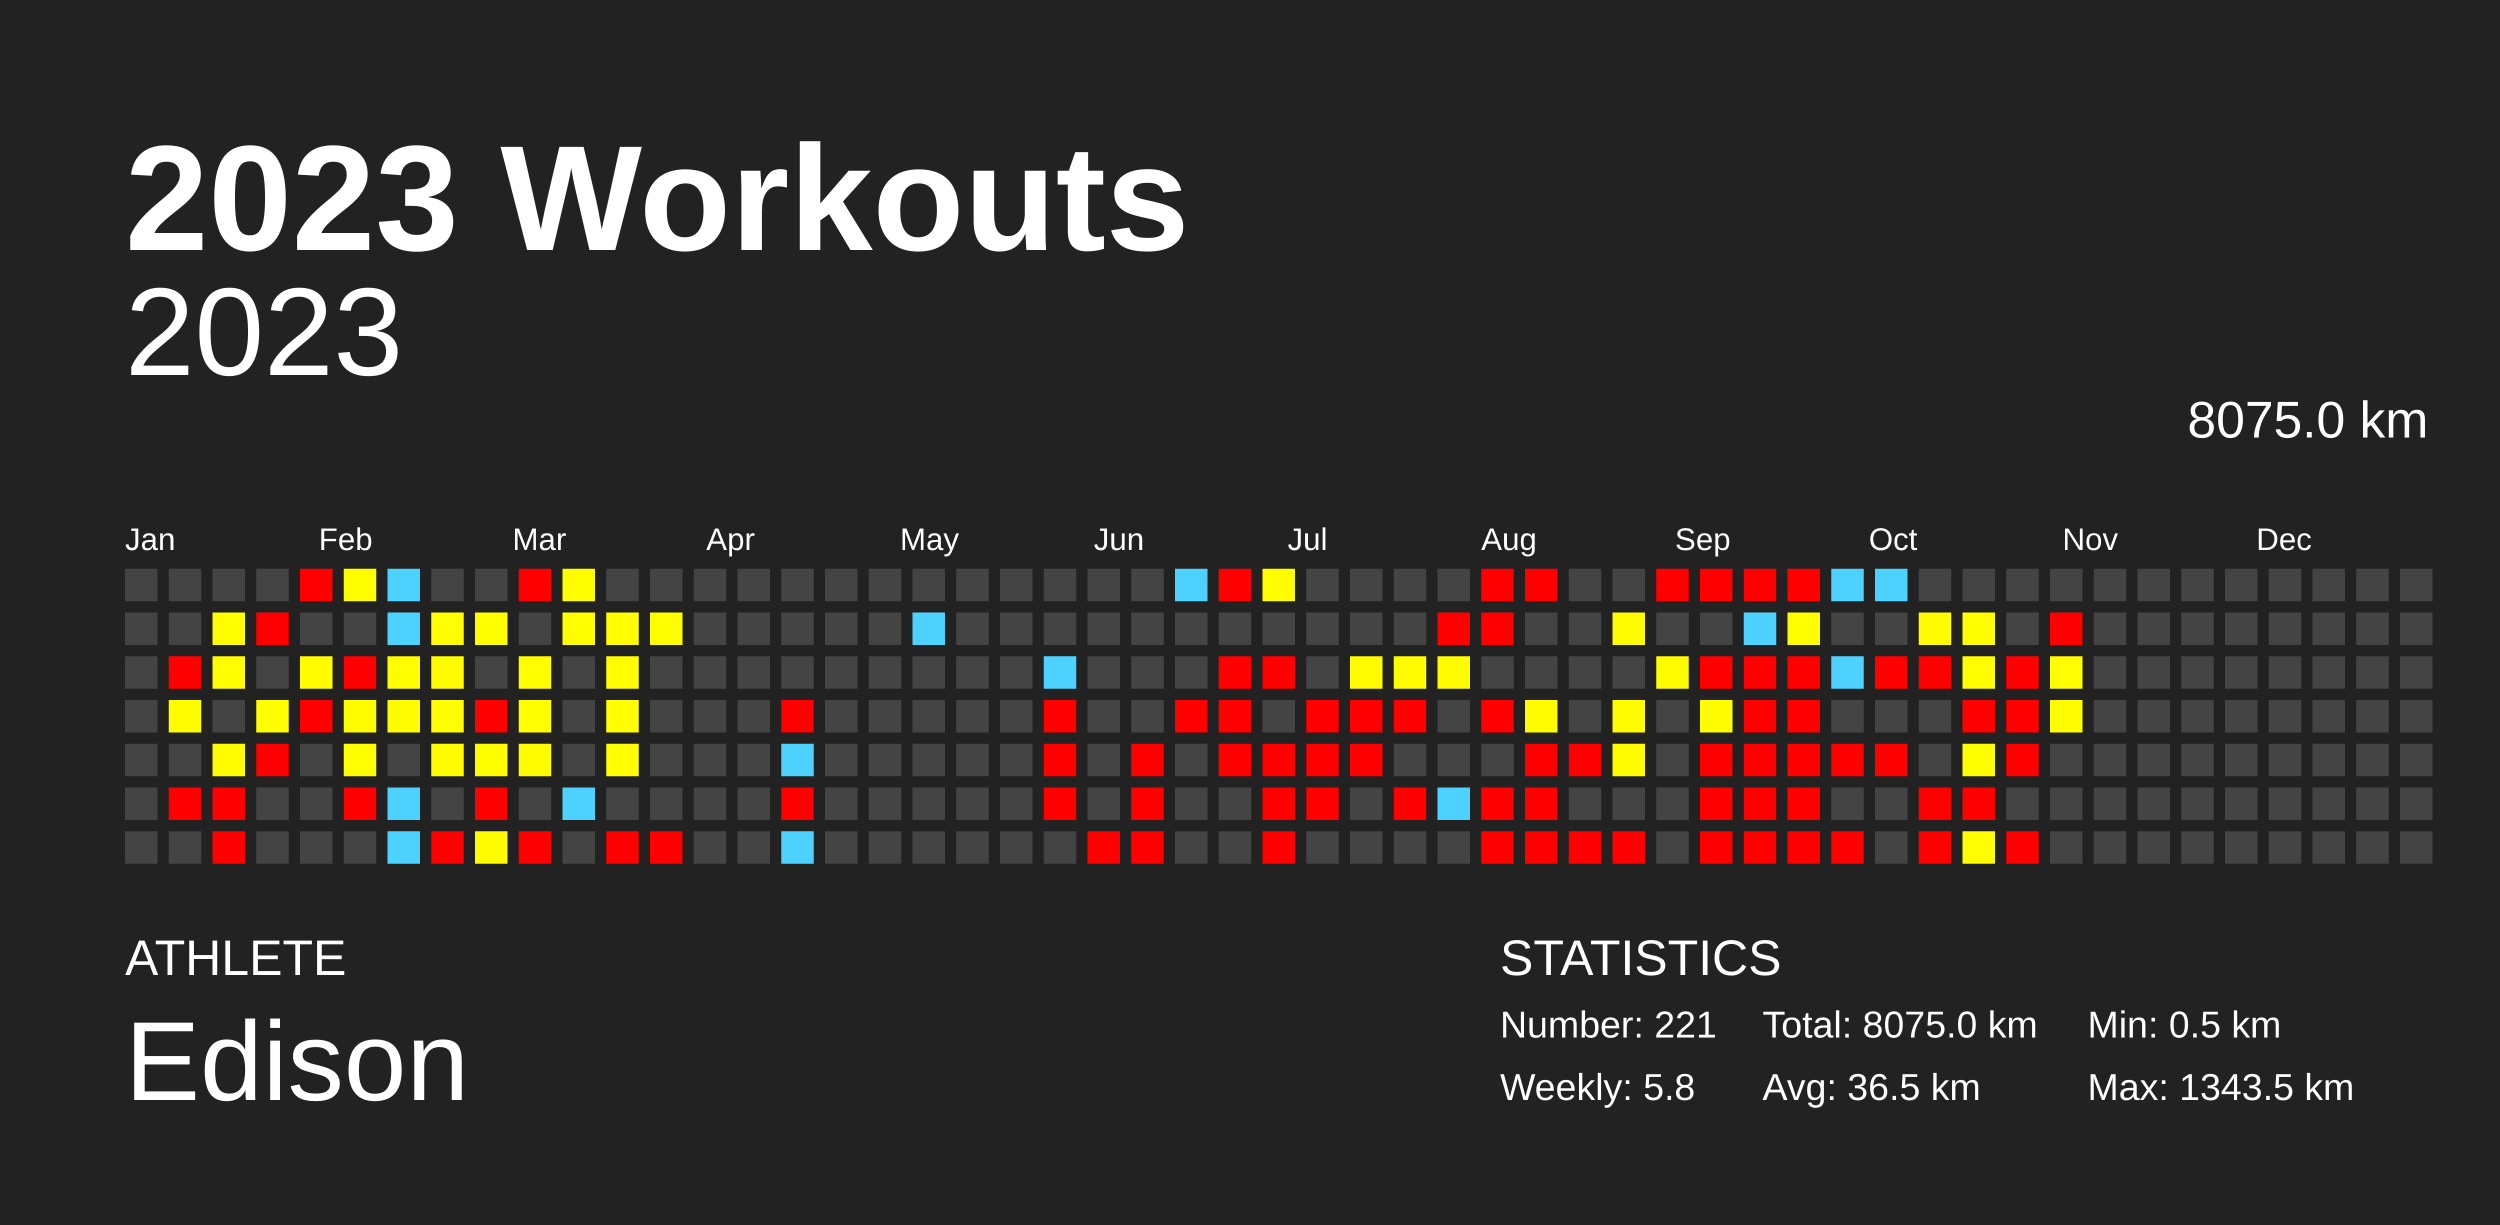
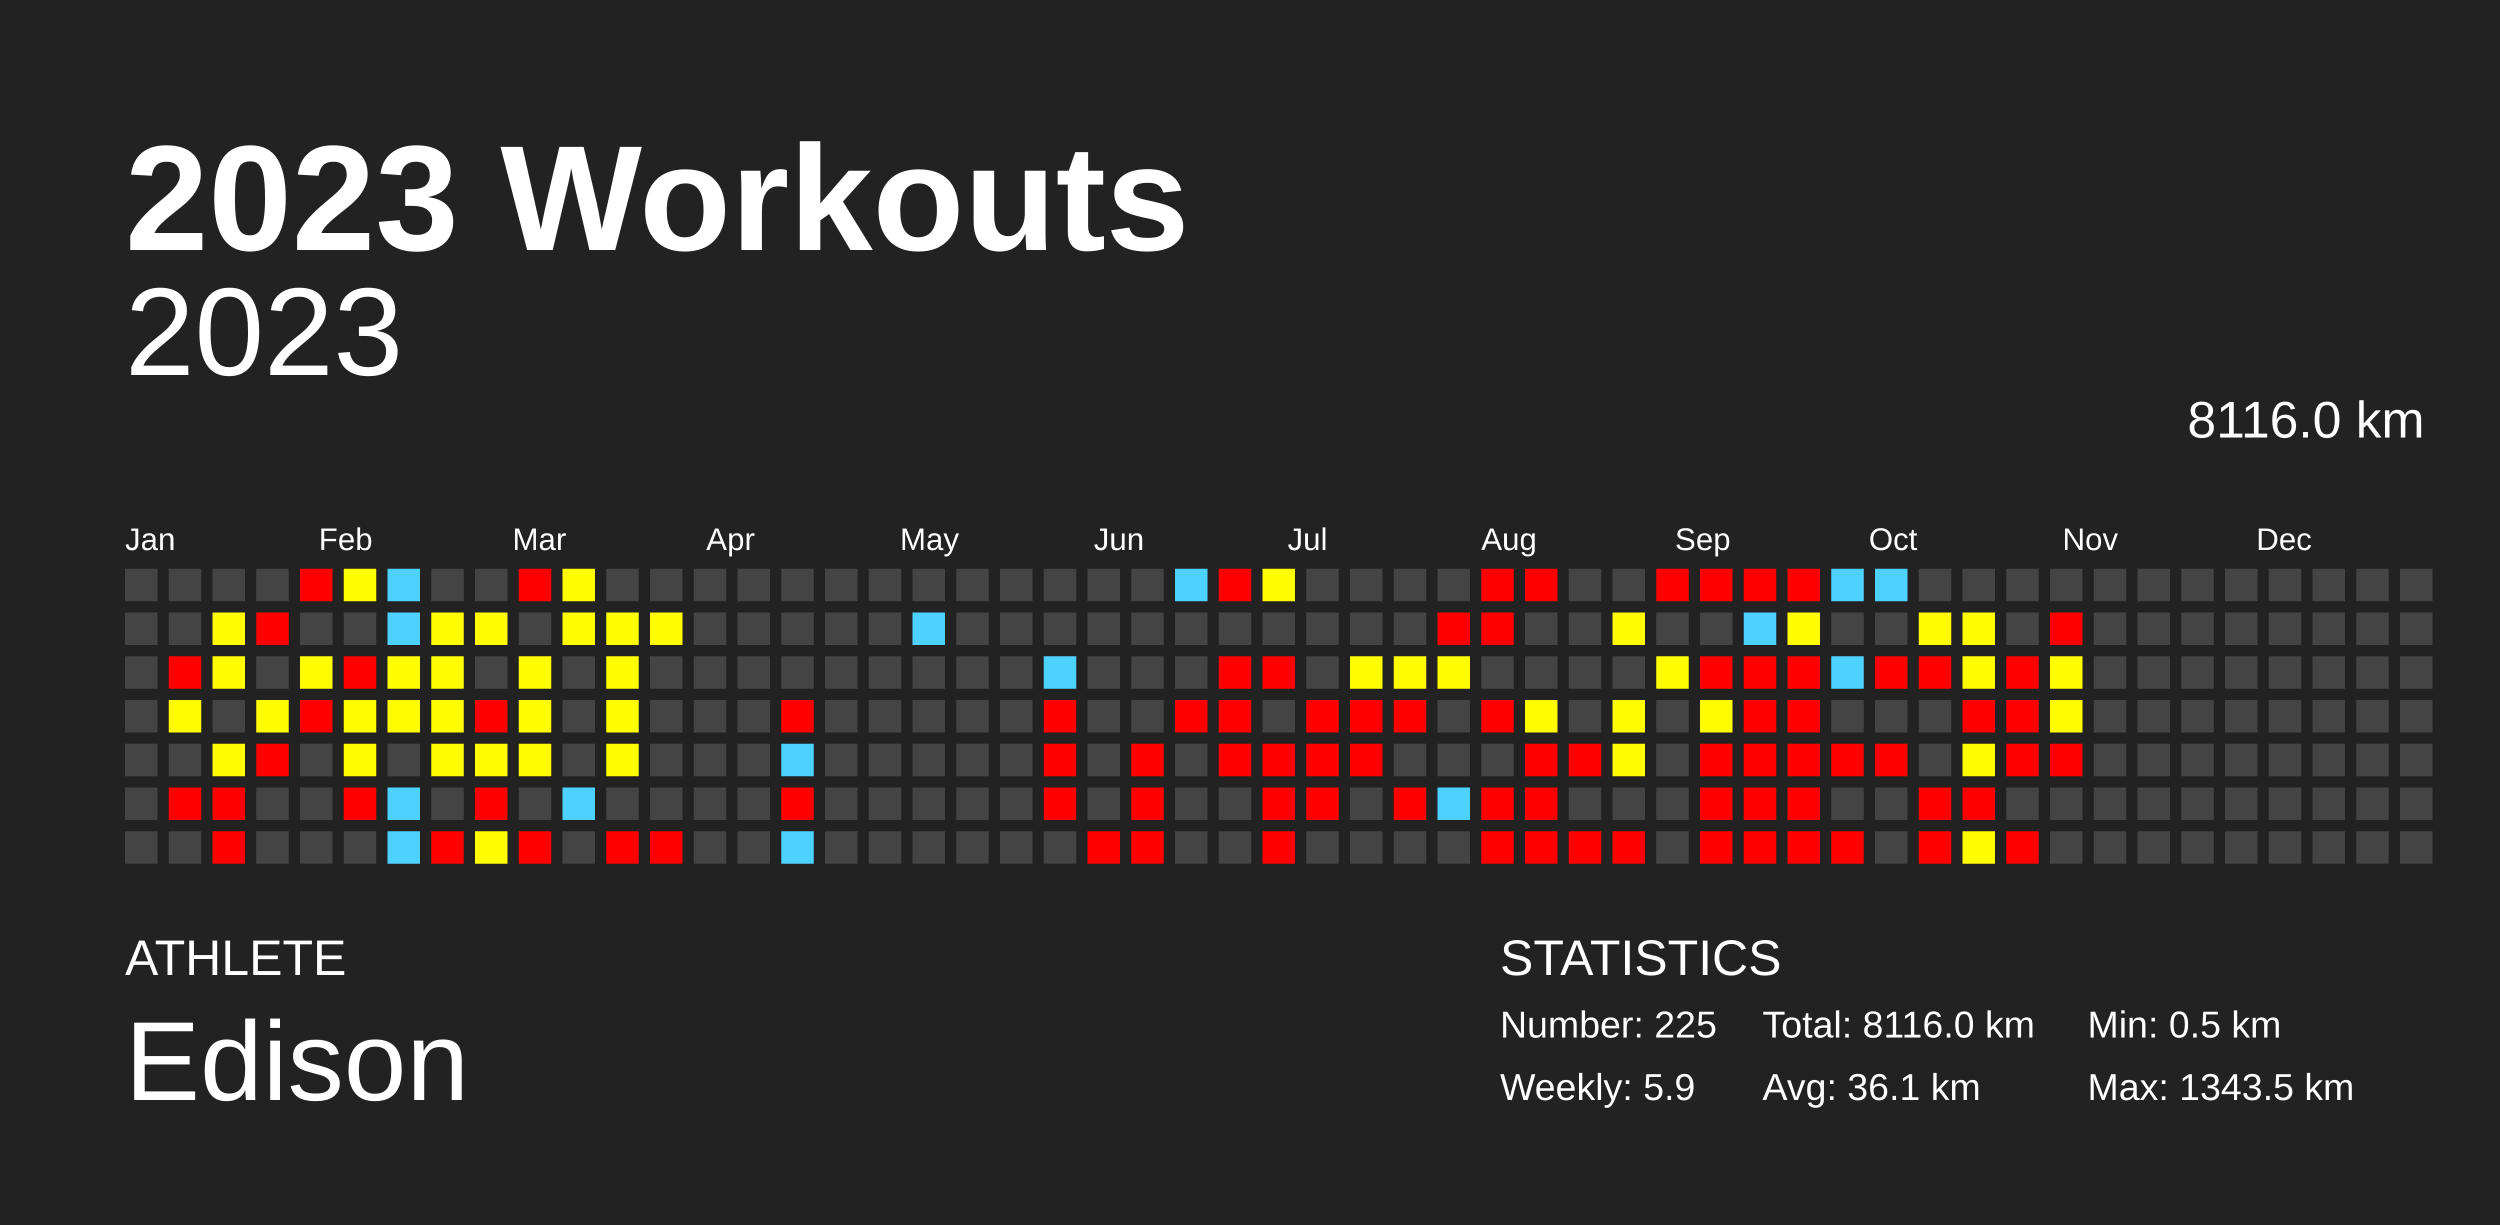
<svg xmlns="http://www.w3.org/2000/svg" baseProfile="full" height="98mm" version="1.1" viewBox="0,0,200,98" width="200mm">
  <defs />
  <rect fill="#222222" height="98" width="200" x="0" y="0" />
  <text fill="#FFFFFF" style="font-size:12px; font-family:Arial; font-weight:bold;" x="10" y="20">2023 Workouts</text>
  <text fill="#FFFFFF" style="font-size:4px; font-family:Arial" x="10" y="78">ATHLETE</text>
  <text fill="#FFFFFF" style="font-size:9px; font-family:Arial" x="10" y="88">Edison</text>
  <text fill="#FFFFFF" style="font-size:4px; font-family:Arial" x="120" y="78">STATISTICS</text>
-   <text fill="#FFFFFF" style="font-size:3px; font-family:Arial" x="120" y="83">Number: 221</text>
-   <text fill="#FFFFFF" style="font-size:3px; font-family:Arial" x="120" y="88">Weekly: 5.8</text>
-   <text fill="#FFFFFF" style="font-size:3px; font-family:Arial" x="141" y="83">Total: 8075.0 km</text>
-   <text fill="#FFFFFF" style="font-size:3px; font-family:Arial" x="141" y="88">Avg: 36.5 km</text>
+   <text fill="#FFFFFF" style="font-size:3px; font-family:Arial" x="120" y="83">Number: 225</text>
+   <text fill="#FFFFFF" style="font-size:3px; font-family:Arial" x="120" y="88">Weekly: 5.9</text>
+   <text fill="#FFFFFF" style="font-size:3px; font-family:Arial" x="141" y="83">Total: 8116.0 km</text>
+   <text fill="#FFFFFF" style="font-size:3px; font-family:Arial" x="141" y="88">Avg: 36.1 km</text>
  <text fill="#FFFFFF" style="font-size:3px; font-family:Arial" x="167" y="83">Min: 0.5 km</text>
  <text fill="#FFFFFF" style="font-size:3px; font-family:Arial" x="167" y="88">Max: 1343.5 km</text>
  <text alignment-baseline="hanging" fill="#FFFFFF" style="font-size:10.0px; font-family:Arial;" x="10" y="30">2023</text>
-   <text alignment-baseline="hanging" fill="#FFFFFF" style="font-size:4.125px; font-family:Arial;" x="175" y="35">8075.0 km</text>
+   <text alignment-baseline="hanging" fill="#FFFFFF" style="font-size:4.125px; font-family:Arial;" x="175" y="35">8116.0 km</text>
  <text fill="#FFFFFF" style="font-size:2.5px; font-family:Arial" x="10.0" y="44">Jan</text>
  <text fill="#FFFFFF" style="font-size:2.5px; font-family:Arial" x="25.5" y="44">Feb</text>
  <text fill="#FFFFFF" style="font-size:2.5px; font-family:Arial" x="41.0" y="44">Mar</text>
  <text fill="#FFFFFF" style="font-size:2.5px; font-family:Arial" x="56.5" y="44">Apr</text>
  <text fill="#FFFFFF" style="font-size:2.5px; font-family:Arial" x="72.0" y="44">May</text>
  <text fill="#FFFFFF" style="font-size:2.5px; font-family:Arial" x="87.5" y="44">Jun</text>
  <text fill="#FFFFFF" style="font-size:2.5px; font-family:Arial" x="103.0" y="44">Jul</text>
  <text fill="#FFFFFF" style="font-size:2.5px; font-family:Arial" x="118.5" y="44">Aug</text>
  <text fill="#FFFFFF" style="font-size:2.5px; font-family:Arial" x="134.0" y="44">Sep</text>
  <text fill="#FFFFFF" style="font-size:2.5px; font-family:Arial" x="149.5" y="44">Oct</text>
  <text fill="#FFFFFF" style="font-size:2.5px; font-family:Arial" x="165.0" y="44">Nov</text>
  <text fill="#FFFFFF" style="font-size:2.5px; font-family:Arial" x="180.5" y="44">Dec</text>
  <rect fill="#444444" height="2.6" width="2.6" x="10.0" y="45.5" />
  <rect fill="#444444" height="2.6" width="2.6" x="10.0" y="49.0" />
  <rect fill="#444444" height="2.6" width="2.6" x="10.0" y="52.5" />
  <rect fill="#444444" height="2.6" width="2.6" x="10.0" y="56.0" />
  <rect fill="#444444" height="2.6" width="2.6" x="10.0" y="59.5" />
  <rect fill="#444444" height="2.6" width="2.6" x="10.0" y="63.0" />
  <rect fill="#444444" height="2.6" width="2.6" x="10.0" y="66.5" />
  <rect fill="#444444" height="2.6" width="2.6" x="13.5" y="45.5" />
  <rect fill="#444444" height="2.6" width="2.6" x="13.5" y="49.0" />
  <rect fill="red" height="2.6" width="2.6" x="13.5" y="52.5" />
  <rect fill="#fffc00" height="2.6" width="2.6" x="13.5" y="56.0" />
  <rect fill="#444444" height="2.6" width="2.6" x="13.5" y="59.5" />
  <rect fill="red" height="2.6" width="2.6" x="13.5" y="63.0" />
  <rect fill="#444444" height="2.6" width="2.6" x="13.5" y="66.5" />
  <rect fill="#444444" height="2.6" width="2.6" x="17.0" y="45.5" />
  <rect fill="#fffd00" height="2.6" width="2.6" x="17.0" y="49.0" />
  <rect fill="#fffd00" height="2.6" width="2.6" x="17.0" y="52.5" />
  <rect fill="#444444" height="2.6" width="2.6" x="17.0" y="56.0" />
  <rect fill="#fffc00" height="2.6" width="2.6" x="17.0" y="59.5" />
  <rect fill="red" height="2.6" width="2.6" x="17.0" y="63.0" />
  <rect fill="red" height="2.6" width="2.6" x="17.0" y="66.5" />
  <rect fill="#444444" height="2.6" width="2.6" x="20.5" y="45.5" />
  <rect fill="red" height="2.6" width="2.6" x="20.5" y="49.0" />
  <rect fill="#444444" height="2.6" width="2.6" x="20.5" y="52.5" />
  <rect fill="#fffd00" height="2.6" width="2.6" x="20.5" y="56.0" />
  <rect fill="red" height="2.6" width="2.6" x="20.5" y="59.5" />
  <rect fill="#444444" height="2.6" width="2.6" x="20.5" y="63.0" />
  <rect fill="#444444" height="2.6" width="2.6" x="20.5" y="66.5" />
  <rect fill="red" height="2.6" width="2.6" x="24.0" y="45.5" />
  <rect fill="#444444" height="2.6" width="2.6" x="24.0" y="49.0" />
  <rect fill="#fffc00" height="2.6" width="2.6" x="24.0" y="52.5" />
  <rect fill="red" height="2.6" width="2.6" x="24.0" y="56.0" />
  <rect fill="#444444" height="2.6" width="2.6" x="24.0" y="59.5" />
  <rect fill="#444444" height="2.6" width="2.6" x="24.0" y="63.0" />
  <rect fill="#444444" height="2.6" width="2.6" x="24.0" y="66.5" />
  <rect fill="#fffd00" height="2.6" width="2.6" x="27.5" y="45.5" />
  <rect fill="#444444" height="2.6" width="2.6" x="27.5" y="49.0" />
  <rect fill="red" height="2.6" width="2.6" x="27.5" y="52.5" />
  <rect fill="#fffc00" height="2.6" width="2.6" x="27.5" y="56.0" />
  <rect fill="#fffd00" height="2.6" width="2.6" x="27.5" y="59.5" />
  <rect fill="red" height="2.6" width="2.6" x="27.5" y="63.0" />
  <rect fill="#444444" height="2.6" width="2.6" x="27.5" y="66.5" />
  <rect fill="#4dd2ff" height="2.6" width="2.6" x="31.0" y="45.5" />
  <rect fill="#4dd2ff" height="2.6" width="2.6" x="31.0" y="49.0" />
  <rect fill="#fffd00" height="2.6" width="2.6" x="31.0" y="52.5" />
  <rect fill="#fffc00" height="2.6" width="2.6" x="31.0" y="56.0" />
  <rect fill="#444444" height="2.6" width="2.6" x="31.0" y="59.5" />
  <rect fill="#4dd2ff" height="2.6" width="2.6" x="31.0" y="63.0" />
  <rect fill="#4dd2ff" height="2.6" width="2.6" x="31.0" y="66.5" />
  <rect fill="#444444" height="2.6" width="2.6" x="34.5" y="45.5" />
  <rect fill="#fffd00" height="2.6" width="2.6" x="34.5" y="49.0" />
  <rect fill="#fffc00" height="2.6" width="2.6" x="34.5" y="52.5" />
  <rect fill="#fffd00" height="2.6" width="2.6" x="34.5" y="56.0" />
  <rect fill="#fffc00" height="2.6" width="2.6" x="34.5" y="59.5" />
  <rect fill="#444444" height="2.6" width="2.6" x="34.5" y="63.0" />
  <rect fill="red" height="2.6" width="2.6" x="34.5" y="66.5" />
  <rect fill="#444444" height="2.6" width="2.6" x="38.0" y="45.5" />
  <rect fill="#fffd00" height="2.6" width="2.6" x="38.0" y="49.0" />
  <rect fill="#444444" height="2.6" width="2.6" x="38.0" y="52.5" />
  <rect fill="red" height="2.6" width="2.6" x="38.0" y="56.0" />
  <rect fill="#fffd00" height="2.6" width="2.6" x="38.0" y="59.5" />
  <rect fill="red" height="2.6" width="2.6" x="38.0" y="63.0" />
  <rect fill="#fffc00" height="2.6" width="2.6" x="38.0" y="66.5" />
  <rect fill="red" height="2.6" width="2.6" x="41.5" y="45.5" />
  <rect fill="#444444" height="2.6" width="2.6" x="41.5" y="49.0" />
  <rect fill="#fffd00" height="2.6" width="2.6" x="41.5" y="52.5" />
  <rect fill="#fffd00" height="2.6" width="2.6" x="41.5" y="56.0" />
  <rect fill="#fffc00" height="2.6" width="2.6" x="41.5" y="59.5" />
  <rect fill="#444444" height="2.6" width="2.6" x="41.5" y="63.0" />
  <rect fill="red" height="2.6" width="2.6" x="41.5" y="66.5" />
  <rect fill="#fffd00" height="2.6" width="2.6" x="45.0" y="45.5" />
  <rect fill="#fffd00" height="2.6" width="2.6" x="45.0" y="49.0" />
  <rect fill="#444444" height="2.6" width="2.6" x="45.0" y="52.5" />
  <rect fill="#444444" height="2.6" width="2.6" x="45.0" y="56.0" />
  <rect fill="#444444" height="2.6" width="2.6" x="45.0" y="59.5" />
  <rect fill="#4dd2ff" height="2.6" width="2.6" x="45.0" y="63.0" />
  <rect fill="#444444" height="2.6" width="2.6" x="45.0" y="66.5" />
  <rect fill="#444444" height="2.6" width="2.6" x="48.5" y="45.5" />
  <rect fill="#fffd00" height="2.6" width="2.6" x="48.5" y="49.0" />
  <rect fill="#fffd00" height="2.6" width="2.6" x="48.5" y="52.5" />
  <rect fill="#fffd00" height="2.6" width="2.6" x="48.5" y="56.0" />
  <rect fill="#fffd00" height="2.6" width="2.6" x="48.5" y="59.5" />
  <rect fill="#444444" height="2.6" width="2.6" x="48.5" y="63.0" />
  <rect fill="red" height="2.6" width="2.6" x="48.5" y="66.5" />
  <rect fill="#444444" height="2.6" width="2.6" x="52.0" y="45.5" />
  <rect fill="#fffd00" height="2.6" width="2.6" x="52.0" y="49.0" />
  <rect fill="#444444" height="2.6" width="2.6" x="52.0" y="52.5" />
  <rect fill="#444444" height="2.6" width="2.6" x="52.0" y="56.0" />
  <rect fill="#444444" height="2.6" width="2.6" x="52.0" y="59.5" />
  <rect fill="#444444" height="2.6" width="2.6" x="52.0" y="63.0" />
  <rect fill="red" height="2.6" width="2.6" x="52.0" y="66.5" />
  <rect fill="#444444" height="2.6" width="2.6" x="55.5" y="45.5" />
  <rect fill="#444444" height="2.6" width="2.6" x="55.5" y="49.0" />
  <rect fill="#444444" height="2.6" width="2.6" x="55.5" y="52.5" />
  <rect fill="#444444" height="2.6" width="2.6" x="55.5" y="56.0" />
  <rect fill="#444444" height="2.6" width="2.6" x="55.5" y="59.5" />
  <rect fill="#444444" height="2.6" width="2.6" x="55.5" y="63.0" />
  <rect fill="#444444" height="2.6" width="2.6" x="55.5" y="66.5" />
  <rect fill="#444444" height="2.6" width="2.6" x="59.0" y="45.5" />
  <rect fill="#444444" height="2.6" width="2.6" x="59.0" y="49.0" />
  <rect fill="#444444" height="2.6" width="2.6" x="59.0" y="52.5" />
  <rect fill="#444444" height="2.6" width="2.6" x="59.0" y="56.0" />
  <rect fill="#444444" height="2.6" width="2.6" x="59.0" y="59.5" />
  <rect fill="#444444" height="2.6" width="2.6" x="59.0" y="63.0" />
  <rect fill="#444444" height="2.6" width="2.6" x="59.0" y="66.5" />
  <rect fill="#444444" height="2.6" width="2.6" x="62.5" y="45.5" />
  <rect fill="#444444" height="2.6" width="2.6" x="62.5" y="49.0" />
  <rect fill="#444444" height="2.6" width="2.6" x="62.5" y="52.5" />
  <rect fill="red" height="2.6" width="2.6" x="62.5" y="56.0" />
  <rect fill="#4dd2ff" height="2.6" width="2.6" x="62.5" y="59.5" />
  <rect fill="red" height="2.6" width="2.6" x="62.5" y="63.0" />
  <rect fill="#4dd2ff" height="2.6" width="2.6" x="62.5" y="66.5" />
  <rect fill="#444444" height="2.6" width="2.6" x="66.0" y="45.5" />
  <rect fill="#444444" height="2.6" width="2.6" x="66.0" y="49.0" />
  <rect fill="#444444" height="2.6" width="2.6" x="66.0" y="52.5" />
  <rect fill="#444444" height="2.6" width="2.6" x="66.0" y="56.0" />
  <rect fill="#444444" height="2.6" width="2.6" x="66.0" y="59.5" />
  <rect fill="#444444" height="2.6" width="2.6" x="66.0" y="63.0" />
  <rect fill="#444444" height="2.6" width="2.6" x="66.0" y="66.5" />
  <rect fill="#444444" height="2.6" width="2.6" x="69.5" y="45.5" />
  <rect fill="#444444" height="2.6" width="2.6" x="69.5" y="49.0" />
  <rect fill="#444444" height="2.6" width="2.6" x="69.5" y="52.5" />
  <rect fill="#444444" height="2.6" width="2.6" x="69.5" y="56.0" />
  <rect fill="#444444" height="2.6" width="2.6" x="69.5" y="59.5" />
  <rect fill="#444444" height="2.6" width="2.6" x="69.5" y="63.0" />
  <rect fill="#444444" height="2.6" width="2.6" x="69.5" y="66.5" />
  <rect fill="#444444" height="2.6" width="2.6" x="73.0" y="45.5" />
  <rect fill="#4dd2ff" height="2.6" width="2.6" x="73.0" y="49.0" />
  <rect fill="#444444" height="2.6" width="2.6" x="73.0" y="52.5" />
  <rect fill="#444444" height="2.6" width="2.6" x="73.0" y="56.0" />
  <rect fill="#444444" height="2.6" width="2.6" x="73.0" y="59.5" />
  <rect fill="#444444" height="2.6" width="2.6" x="73.0" y="63.0" />
  <rect fill="#444444" height="2.6" width="2.6" x="73.0" y="66.5" />
  <rect fill="#444444" height="2.6" width="2.6" x="76.5" y="45.5" />
  <rect fill="#444444" height="2.6" width="2.6" x="76.5" y="49.0" />
  <rect fill="#444444" height="2.6" width="2.6" x="76.5" y="52.5" />
  <rect fill="#444444" height="2.6" width="2.6" x="76.5" y="56.0" />
  <rect fill="#444444" height="2.6" width="2.6" x="76.5" y="59.5" />
  <rect fill="#444444" height="2.6" width="2.6" x="76.5" y="63.0" />
  <rect fill="#444444" height="2.6" width="2.6" x="76.5" y="66.5" />
  <rect fill="#444444" height="2.6" width="2.6" x="80.0" y="45.5" />
  <rect fill="#444444" height="2.6" width="2.6" x="80.0" y="49.0" />
  <rect fill="#444444" height="2.6" width="2.6" x="80.0" y="52.5" />
  <rect fill="#444444" height="2.6" width="2.6" x="80.0" y="56.0" />
  <rect fill="#444444" height="2.6" width="2.6" x="80.0" y="59.5" />
  <rect fill="#444444" height="2.6" width="2.6" x="80.0" y="63.0" />
  <rect fill="#444444" height="2.6" width="2.6" x="80.0" y="66.5" />
  <rect fill="#444444" height="2.6" width="2.6" x="83.5" y="45.5" />
  <rect fill="#444444" height="2.6" width="2.6" x="83.5" y="49.0" />
  <rect fill="#4dd2ff" height="2.6" width="2.6" x="83.5" y="52.5" />
  <rect fill="red" height="2.6" width="2.6" x="83.5" y="56.0" />
  <rect fill="red" height="2.6" width="2.6" x="83.5" y="59.5" />
  <rect fill="red" height="2.6" width="2.6" x="83.5" y="63.0" />
  <rect fill="#444444" height="2.6" width="2.6" x="83.5" y="66.5" />
  <rect fill="#444444" height="2.6" width="2.6" x="87.0" y="45.5" />
  <rect fill="#444444" height="2.6" width="2.6" x="87.0" y="49.0" />
  <rect fill="#444444" height="2.6" width="2.6" x="87.0" y="52.5" />
  <rect fill="#444444" height="2.6" width="2.6" x="87.0" y="56.0" />
  <rect fill="#444444" height="2.6" width="2.6" x="87.0" y="59.5" />
  <rect fill="#444444" height="2.6" width="2.6" x="87.0" y="63.0" />
  <rect fill="red" height="2.6" width="2.6" x="87.0" y="66.5" />
  <rect fill="#444444" height="2.6" width="2.6" x="90.5" y="45.5" />
  <rect fill="#444444" height="2.6" width="2.6" x="90.5" y="49.0" />
  <rect fill="#444444" height="2.6" width="2.6" x="90.5" y="52.5" />
  <rect fill="#444444" height="2.6" width="2.6" x="90.5" y="56.0" />
  <rect fill="red" height="2.6" width="2.6" x="90.5" y="59.5" />
  <rect fill="red" height="2.6" width="2.6" x="90.5" y="63.0" />
  <rect fill="red" height="2.6" width="2.6" x="90.5" y="66.5" />
  <rect fill="#4dd2ff" height="2.6" width="2.6" x="94.0" y="45.5" />
  <rect fill="#444444" height="2.6" width="2.6" x="94.0" y="49.0" />
  <rect fill="#444444" height="2.6" width="2.6" x="94.0" y="52.5" />
  <rect fill="red" height="2.6" width="2.6" x="94.0" y="56.0" />
  <rect fill="#444444" height="2.6" width="2.6" x="94.0" y="59.5" />
  <rect fill="#444444" height="2.6" width="2.6" x="94.0" y="63.0" />
  <rect fill="#444444" height="2.6" width="2.6" x="94.0" y="66.5" />
  <rect fill="red" height="2.6" width="2.6" x="97.5" y="45.5" />
  <rect fill="#444444" height="2.6" width="2.6" x="97.5" y="49.0" />
  <rect fill="red" height="2.6" width="2.6" x="97.5" y="52.5" />
  <rect fill="red" height="2.6" width="2.6" x="97.5" y="56.0" />
  <rect fill="red" height="2.6" width="2.6" x="97.5" y="59.5" />
  <rect fill="#444444" height="2.6" width="2.6" x="97.5" y="63.0" />
  <rect fill="#444444" height="2.6" width="2.6" x="97.5" y="66.5" />
  <rect fill="#fffd00" height="2.6" width="2.6" x="101.0" y="45.5" />
  <rect fill="#444444" height="2.6" width="2.6" x="101.0" y="49.0" />
  <rect fill="red" height="2.6" width="2.6" x="101.0" y="52.5" />
  <rect fill="#444444" height="2.6" width="2.6" x="101.0" y="56.0" />
  <rect fill="red" height="2.6" width="2.6" x="101.0" y="59.5" />
  <rect fill="red" height="2.6" width="2.6" x="101.0" y="63.0" />
  <rect fill="red" height="2.6" width="2.6" x="101.0" y="66.5" />
  <rect fill="#444444" height="2.6" width="2.6" x="104.5" y="45.5" />
  <rect fill="#444444" height="2.6" width="2.6" x="104.5" y="49.0" />
  <rect fill="#444444" height="2.6" width="2.6" x="104.5" y="52.5" />
  <rect fill="red" height="2.6" width="2.6" x="104.5" y="56.0" />
  <rect fill="red" height="2.6" width="2.6" x="104.5" y="59.5" />
  <rect fill="red" height="2.6" width="2.6" x="104.5" y="63.0" />
  <rect fill="#444444" height="2.6" width="2.6" x="104.5" y="66.5" />
  <rect fill="#444444" height="2.6" width="2.6" x="108.0" y="45.5" />
  <rect fill="#444444" height="2.6" width="2.6" x="108.0" y="49.0" />
  <rect fill="#fffc00" height="2.6" width="2.6" x="108.0" y="52.5" />
  <rect fill="red" height="2.6" width="2.6" x="108.0" y="56.0" />
  <rect fill="red" height="2.6" width="2.6" x="108.0" y="59.5" />
  <rect fill="#444444" height="2.6" width="2.6" x="108.0" y="63.0" />
  <rect fill="#444444" height="2.6" width="2.6" x="108.0" y="66.5" />
  <rect fill="#444444" height="2.6" width="2.6" x="111.5" y="45.5" />
  <rect fill="#444444" height="2.6" width="2.6" x="111.5" y="49.0" />
  <rect fill="#fffc00" height="2.6" width="2.6" x="111.5" y="52.5" />
  <rect fill="red" height="2.6" width="2.6" x="111.5" y="56.0" />
  <rect fill="#444444" height="2.6" width="2.6" x="111.5" y="59.5" />
  <rect fill="red" height="2.6" width="2.6" x="111.5" y="63.0" />
  <rect fill="#444444" height="2.6" width="2.6" x="111.5" y="66.5" />
  <rect fill="#444444" height="2.6" width="2.6" x="115.0" y="45.5" />
  <rect fill="red" height="2.6" width="2.6" x="115.0" y="49.0" />
  <rect fill="#fffc00" height="2.6" width="2.6" x="115.0" y="52.5" />
  <rect fill="#444444" height="2.6" width="2.6" x="115.0" y="56.0" />
  <rect fill="#444444" height="2.6" width="2.6" x="115.0" y="59.5" />
  <rect fill="#4dd2ff" height="2.6" width="2.6" x="115.0" y="63.0" />
  <rect fill="#444444" height="2.6" width="2.6" x="115.0" y="66.5" />
  <rect fill="red" height="2.6" width="2.6" x="118.5" y="45.5" />
  <rect fill="red" height="2.6" width="2.6" x="118.5" y="49.0" />
  <rect fill="#444444" height="2.6" width="2.6" x="118.5" y="52.5" />
  <rect fill="red" height="2.6" width="2.6" x="118.5" y="56.0" />
  <rect fill="#444444" height="2.6" width="2.6" x="118.5" y="59.5" />
  <rect fill="red" height="2.6" width="2.6" x="118.5" y="63.0" />
  <rect fill="red" height="2.6" width="2.6" x="118.5" y="66.5" />
  <rect fill="red" height="2.6" width="2.6" x="122.0" y="45.5" />
  <rect fill="#444444" height="2.6" width="2.6" x="122.0" y="49.0" />
  <rect fill="#444444" height="2.6" width="2.6" x="122.0" y="52.5" />
  <rect fill="#fffc00" height="2.6" width="2.6" x="122.0" y="56.0" />
  <rect fill="red" height="2.6" width="2.6" x="122.0" y="59.5" />
  <rect fill="red" height="2.6" width="2.6" x="122.0" y="63.0" />
  <rect fill="red" height="2.6" width="2.6" x="122.0" y="66.5" />
  <rect fill="#444444" height="2.6" width="2.6" x="125.5" y="45.5" />
  <rect fill="#444444" height="2.6" width="2.6" x="125.5" y="49.0" />
  <rect fill="#444444" height="2.6" width="2.6" x="125.5" y="52.5" />
  <rect fill="#444444" height="2.6" width="2.6" x="125.5" y="56.0" />
  <rect fill="red" height="2.6" width="2.6" x="125.5" y="59.5" />
  <rect fill="#444444" height="2.6" width="2.6" x="125.5" y="63.0" />
  <rect fill="red" height="2.6" width="2.6" x="125.5" y="66.5" />
  <rect fill="#444444" height="2.6" width="2.6" x="129.0" y="45.5" />
  <rect fill="#fffc00" height="2.6" width="2.6" x="129.0" y="49.0" />
  <rect fill="#444444" height="2.6" width="2.6" x="129.0" y="52.5" />
  <rect fill="#fffc00" height="2.6" width="2.6" x="129.0" y="56.0" />
  <rect fill="#fffc00" height="2.6" width="2.6" x="129.0" y="59.5" />
  <rect fill="#444444" height="2.6" width="2.6" x="129.0" y="63.0" />
  <rect fill="red" height="2.6" width="2.6" x="129.0" y="66.5" />
  <rect fill="red" height="2.6" width="2.6" x="132.5" y="45.5" />
  <rect fill="#444444" height="2.6" width="2.6" x="132.5" y="49.0" />
  <rect fill="#fffc00" height="2.6" width="2.6" x="132.5" y="52.5" />
  <rect fill="#444444" height="2.6" width="2.6" x="132.5" y="56.0" />
  <rect fill="#444444" height="2.6" width="2.6" x="132.5" y="59.5" />
  <rect fill="#444444" height="2.6" width="2.6" x="132.5" y="63.0" />
  <rect fill="#444444" height="2.6" width="2.6" x="132.5" y="66.5" />
  <rect fill="red" height="2.6" width="2.6" x="136.0" y="45.5" />
  <rect fill="#444444" height="2.6" width="2.6" x="136.0" y="49.0" />
  <rect fill="red" height="2.6" width="2.6" x="136.0" y="52.5" />
  <rect fill="#fffc00" height="2.6" width="2.6" x="136.0" y="56.0" />
  <rect fill="red" height="2.6" width="2.6" x="136.0" y="59.5" />
  <rect fill="red" height="2.6" width="2.6" x="136.0" y="63.0" />
  <rect fill="red" height="2.6" width="2.6" x="136.0" y="66.5" />
  <rect fill="red" height="2.6" width="2.6" x="139.5" y="45.5" />
  <rect fill="#4dd2ff" height="2.6" width="2.6" x="139.5" y="49.0" />
  <rect fill="red" height="2.6" width="2.6" x="139.5" y="52.5" />
  <rect fill="red" height="2.6" width="2.6" x="139.5" y="56.0" />
  <rect fill="red" height="2.6" width="2.6" x="139.5" y="59.5" />
  <rect fill="red" height="2.6" width="2.6" x="139.5" y="63.0" />
  <rect fill="red" height="2.6" width="2.6" x="139.5" y="66.5" />
  <rect fill="red" height="2.6" width="2.6" x="143.0" y="45.5" />
  <rect fill="#fffd00" height="2.6" width="2.6" x="143.0" y="49.0" />
  <rect fill="red" height="2.6" width="2.6" x="143.0" y="52.5" />
  <rect fill="red" height="2.6" width="2.6" x="143.0" y="56.0" />
  <rect fill="red" height="2.6" width="2.6" x="143.0" y="59.5" />
  <rect fill="red" height="2.6" width="2.6" x="143.0" y="63.0" />
  <rect fill="red" height="2.6" width="2.6" x="143.0" y="66.5" />
  <rect fill="#4dd2ff" height="2.6" width="2.6" x="146.5" y="45.5" />
  <rect fill="#444444" height="2.6" width="2.6" x="146.5" y="49.0" />
  <rect fill="#4dd2ff" height="2.6" width="2.6" x="146.5" y="52.5" />
  <rect fill="#444444" height="2.6" width="2.6" x="146.5" y="56.0" />
  <rect fill="red" height="2.6" width="2.6" x="146.5" y="59.5" />
  <rect fill="#444444" height="2.6" width="2.6" x="146.5" y="63.0" />
  <rect fill="red" height="2.6" width="2.6" x="146.5" y="66.5" />
  <rect fill="#4dd2ff" height="2.6" width="2.6" x="150.0" y="45.5" />
  <rect fill="#444444" height="2.6" width="2.6" x="150.0" y="49.0" />
  <rect fill="red" height="2.6" width="2.6" x="150.0" y="52.5" />
  <rect fill="#444444" height="2.6" width="2.6" x="150.0" y="56.0" />
  <rect fill="red" height="2.6" width="2.6" x="150.0" y="59.5" />
  <rect fill="#444444" height="2.6" width="2.6" x="150.0" y="63.0" />
  <rect fill="#444444" height="2.6" width="2.6" x="150.0" y="66.5" />
  <rect fill="#444444" height="2.6" width="2.6" x="153.5" y="45.5" />
  <rect fill="#fffc00" height="2.6" width="2.6" x="153.5" y="49.0" />
  <rect fill="red" height="2.6" width="2.6" x="153.5" y="52.5" />
  <rect fill="#444444" height="2.6" width="2.6" x="153.5" y="56.0" />
  <rect fill="#444444" height="2.6" width="2.6" x="153.5" y="59.5" />
  <rect fill="red" height="2.6" width="2.6" x="153.5" y="63.0" />
  <rect fill="red" height="2.6" width="2.6" x="153.5" y="66.5" />
  <rect fill="#444444" height="2.6" width="2.6" x="157.0" y="45.5" />
  <rect fill="#fffd00" height="2.6" width="2.6" x="157.0" y="49.0" />
  <rect fill="#fffd00" height="2.6" width="2.6" x="157.0" y="52.5" />
  <rect fill="red" height="2.6" width="2.6" x="157.0" y="56.0" />
  <rect fill="#fffd00" height="2.6" width="2.6" x="157.0" y="59.5" />
  <rect fill="red" height="2.6" width="2.6" x="157.0" y="63.0" />
  <rect fill="#fffd00" height="2.6" width="2.6" x="157.0" y="66.5" />
  <rect fill="#444444" height="2.6" width="2.6" x="160.5" y="45.5" />
  <rect fill="#444444" height="2.6" width="2.6" x="160.5" y="49.0" />
  <rect fill="red" height="2.6" width="2.6" x="160.5" y="52.5" />
  <rect fill="red" height="2.6" width="2.6" x="160.5" y="56.0" />
  <rect fill="red" height="2.6" width="2.6" x="160.5" y="59.5" />
  <rect fill="#444444" height="2.6" width="2.6" x="160.5" y="63.0" />
  <rect fill="red" height="2.6" width="2.6" x="160.5" y="66.5" />
  <rect fill="#444444" height="2.6" width="2.6" x="164.0" y="45.5" />
  <rect fill="red" height="2.6" width="2.6" x="164.0" y="49.0" />
  <rect fill="#fffd00" height="2.6" width="2.6" x="164.0" y="52.5" />
  <rect fill="#fffc00" height="2.6" width="2.6" x="164.0" y="56.0" />
-   <rect fill="#444444" height="2.6" width="2.6" x="164.0" y="59.5" />
+   <rect fill="red" height="2.6" width="2.6" x="164.0" y="59.5" />
  <rect fill="#444444" height="2.6" width="2.6" x="164.0" y="63.0" />
  <rect fill="#444444" height="2.6" width="2.6" x="164.0" y="66.5" />
  <rect fill="#444444" height="2.6" width="2.6" x="167.5" y="45.5" />
  <rect fill="#444444" height="2.6" width="2.6" x="167.5" y="49.0" />
  <rect fill="#444444" height="2.6" width="2.6" x="167.5" y="52.5" />
  <rect fill="#444444" height="2.6" width="2.6" x="167.5" y="56.0" />
  <rect fill="#444444" height="2.6" width="2.6" x="167.5" y="59.5" />
  <rect fill="#444444" height="2.6" width="2.6" x="167.5" y="63.0" />
  <rect fill="#444444" height="2.6" width="2.6" x="167.5" y="66.5" />
  <rect fill="#444444" height="2.6" width="2.6" x="171.0" y="45.5" />
  <rect fill="#444444" height="2.6" width="2.6" x="171.0" y="49.0" />
  <rect fill="#444444" height="2.6" width="2.6" x="171.0" y="52.5" />
  <rect fill="#444444" height="2.6" width="2.6" x="171.0" y="56.0" />
  <rect fill="#444444" height="2.6" width="2.6" x="171.0" y="59.5" />
  <rect fill="#444444" height="2.6" width="2.6" x="171.0" y="63.0" />
  <rect fill="#444444" height="2.6" width="2.6" x="171.0" y="66.5" />
  <rect fill="#444444" height="2.6" width="2.6" x="174.5" y="45.5" />
  <rect fill="#444444" height="2.6" width="2.6" x="174.5" y="49.0" />
  <rect fill="#444444" height="2.6" width="2.6" x="174.5" y="52.5" />
  <rect fill="#444444" height="2.6" width="2.6" x="174.5" y="56.0" />
  <rect fill="#444444" height="2.6" width="2.6" x="174.5" y="59.5" />
  <rect fill="#444444" height="2.6" width="2.6" x="174.5" y="63.0" />
  <rect fill="#444444" height="2.6" width="2.6" x="174.5" y="66.5" />
  <rect fill="#444444" height="2.6" width="2.6" x="178.0" y="45.5" />
  <rect fill="#444444" height="2.6" width="2.6" x="178.0" y="49.0" />
  <rect fill="#444444" height="2.6" width="2.6" x="178.0" y="52.5" />
  <rect fill="#444444" height="2.6" width="2.6" x="178.0" y="56.0" />
  <rect fill="#444444" height="2.6" width="2.6" x="178.0" y="59.5" />
  <rect fill="#444444" height="2.6" width="2.6" x="178.0" y="63.0" />
  <rect fill="#444444" height="2.6" width="2.6" x="178.0" y="66.5" />
  <rect fill="#444444" height="2.6" width="2.6" x="181.5" y="45.5" />
  <rect fill="#444444" height="2.6" width="2.6" x="181.5" y="49.0" />
  <rect fill="#444444" height="2.6" width="2.6" x="181.5" y="52.5" />
  <rect fill="#444444" height="2.6" width="2.6" x="181.5" y="56.0" />
  <rect fill="#444444" height="2.6" width="2.6" x="181.5" y="59.5" />
  <rect fill="#444444" height="2.6" width="2.6" x="181.5" y="63.0" />
  <rect fill="#444444" height="2.6" width="2.6" x="181.5" y="66.5" />
  <rect fill="#444444" height="2.6" width="2.6" x="185.0" y="45.5" />
  <rect fill="#444444" height="2.6" width="2.6" x="185.0" y="49.0" />
  <rect fill="#444444" height="2.6" width="2.6" x="185.0" y="52.5" />
  <rect fill="#444444" height="2.6" width="2.6" x="185.0" y="56.0" />
  <rect fill="#444444" height="2.6" width="2.6" x="185.0" y="59.5" />
  <rect fill="#444444" height="2.6" width="2.6" x="185.0" y="63.0" />
  <rect fill="#444444" height="2.6" width="2.6" x="185.0" y="66.5" />
  <rect fill="#444444" height="2.6" width="2.6" x="188.5" y="45.5" />
  <rect fill="#444444" height="2.6" width="2.6" x="188.5" y="49.0" />
  <rect fill="#444444" height="2.6" width="2.6" x="188.5" y="52.5" />
  <rect fill="#444444" height="2.6" width="2.6" x="188.5" y="56.0" />
  <rect fill="#444444" height="2.6" width="2.6" x="188.5" y="59.5" />
  <rect fill="#444444" height="2.6" width="2.6" x="188.5" y="63.0" />
  <rect fill="#444444" height="2.6" width="2.6" x="188.5" y="66.5" />
  <rect fill="#444444" height="2.6" width="2.6" x="192.0" y="45.5" />
  <rect fill="#444444" height="2.6" width="2.6" x="192.0" y="49.0" />
  <rect fill="#444444" height="2.6" width="2.6" x="192.0" y="52.5" />
  <rect fill="#444444" height="2.6" width="2.6" x="192.0" y="56.0" />
  <rect fill="#444444" height="2.6" width="2.6" x="192.0" y="59.5" />
  <rect fill="#444444" height="2.6" width="2.6" x="192.0" y="63.0" />
  <rect fill="#444444" height="2.6" width="2.6" x="192.0" y="66.5" />
</svg>
